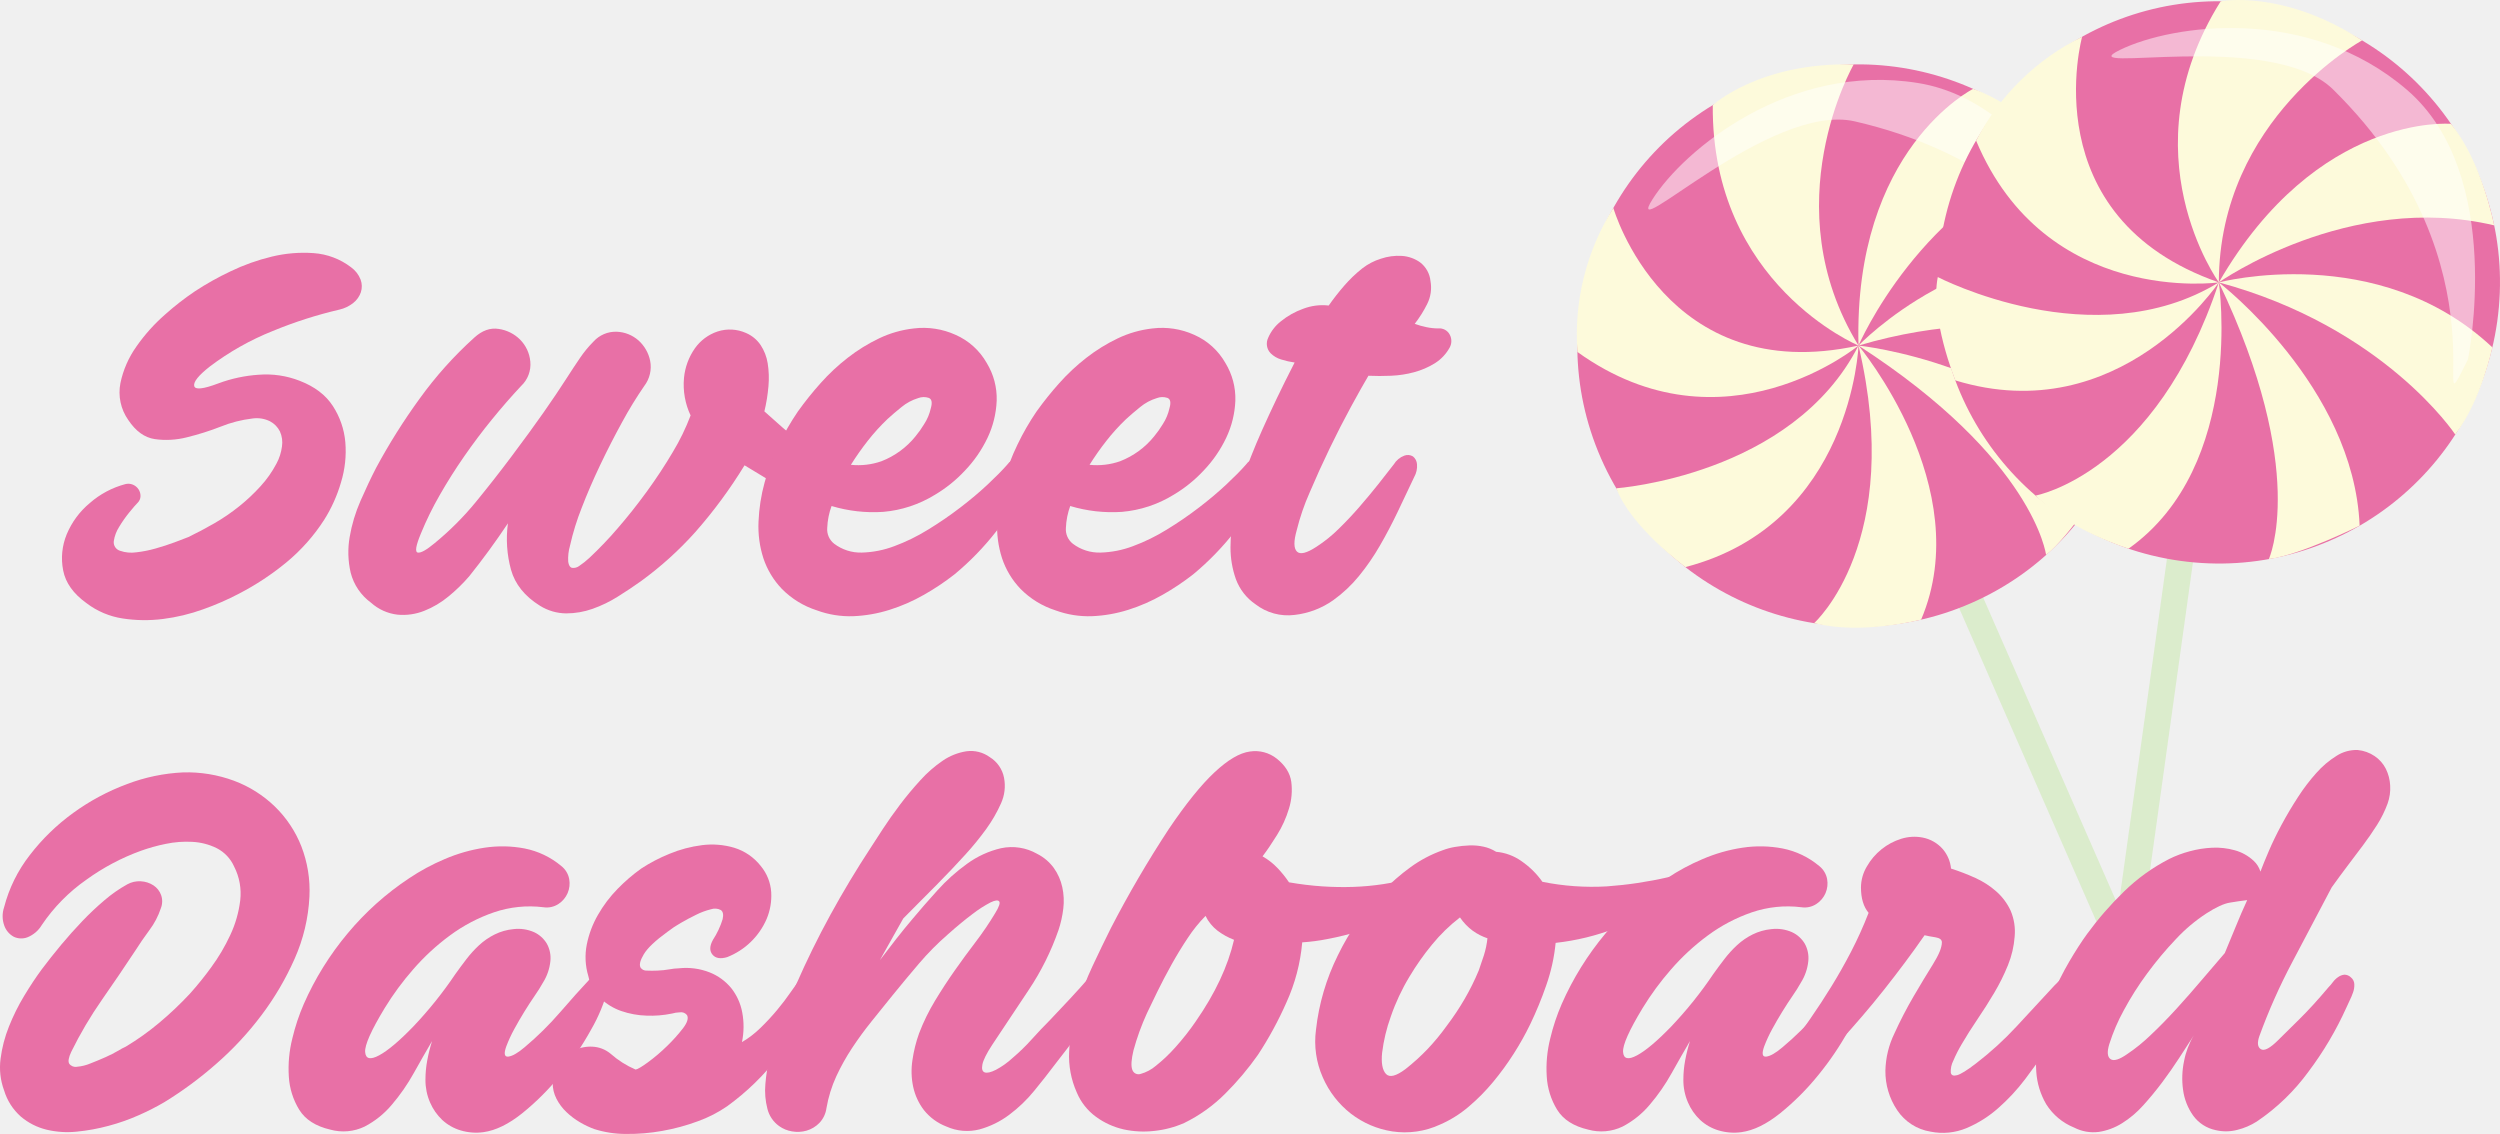
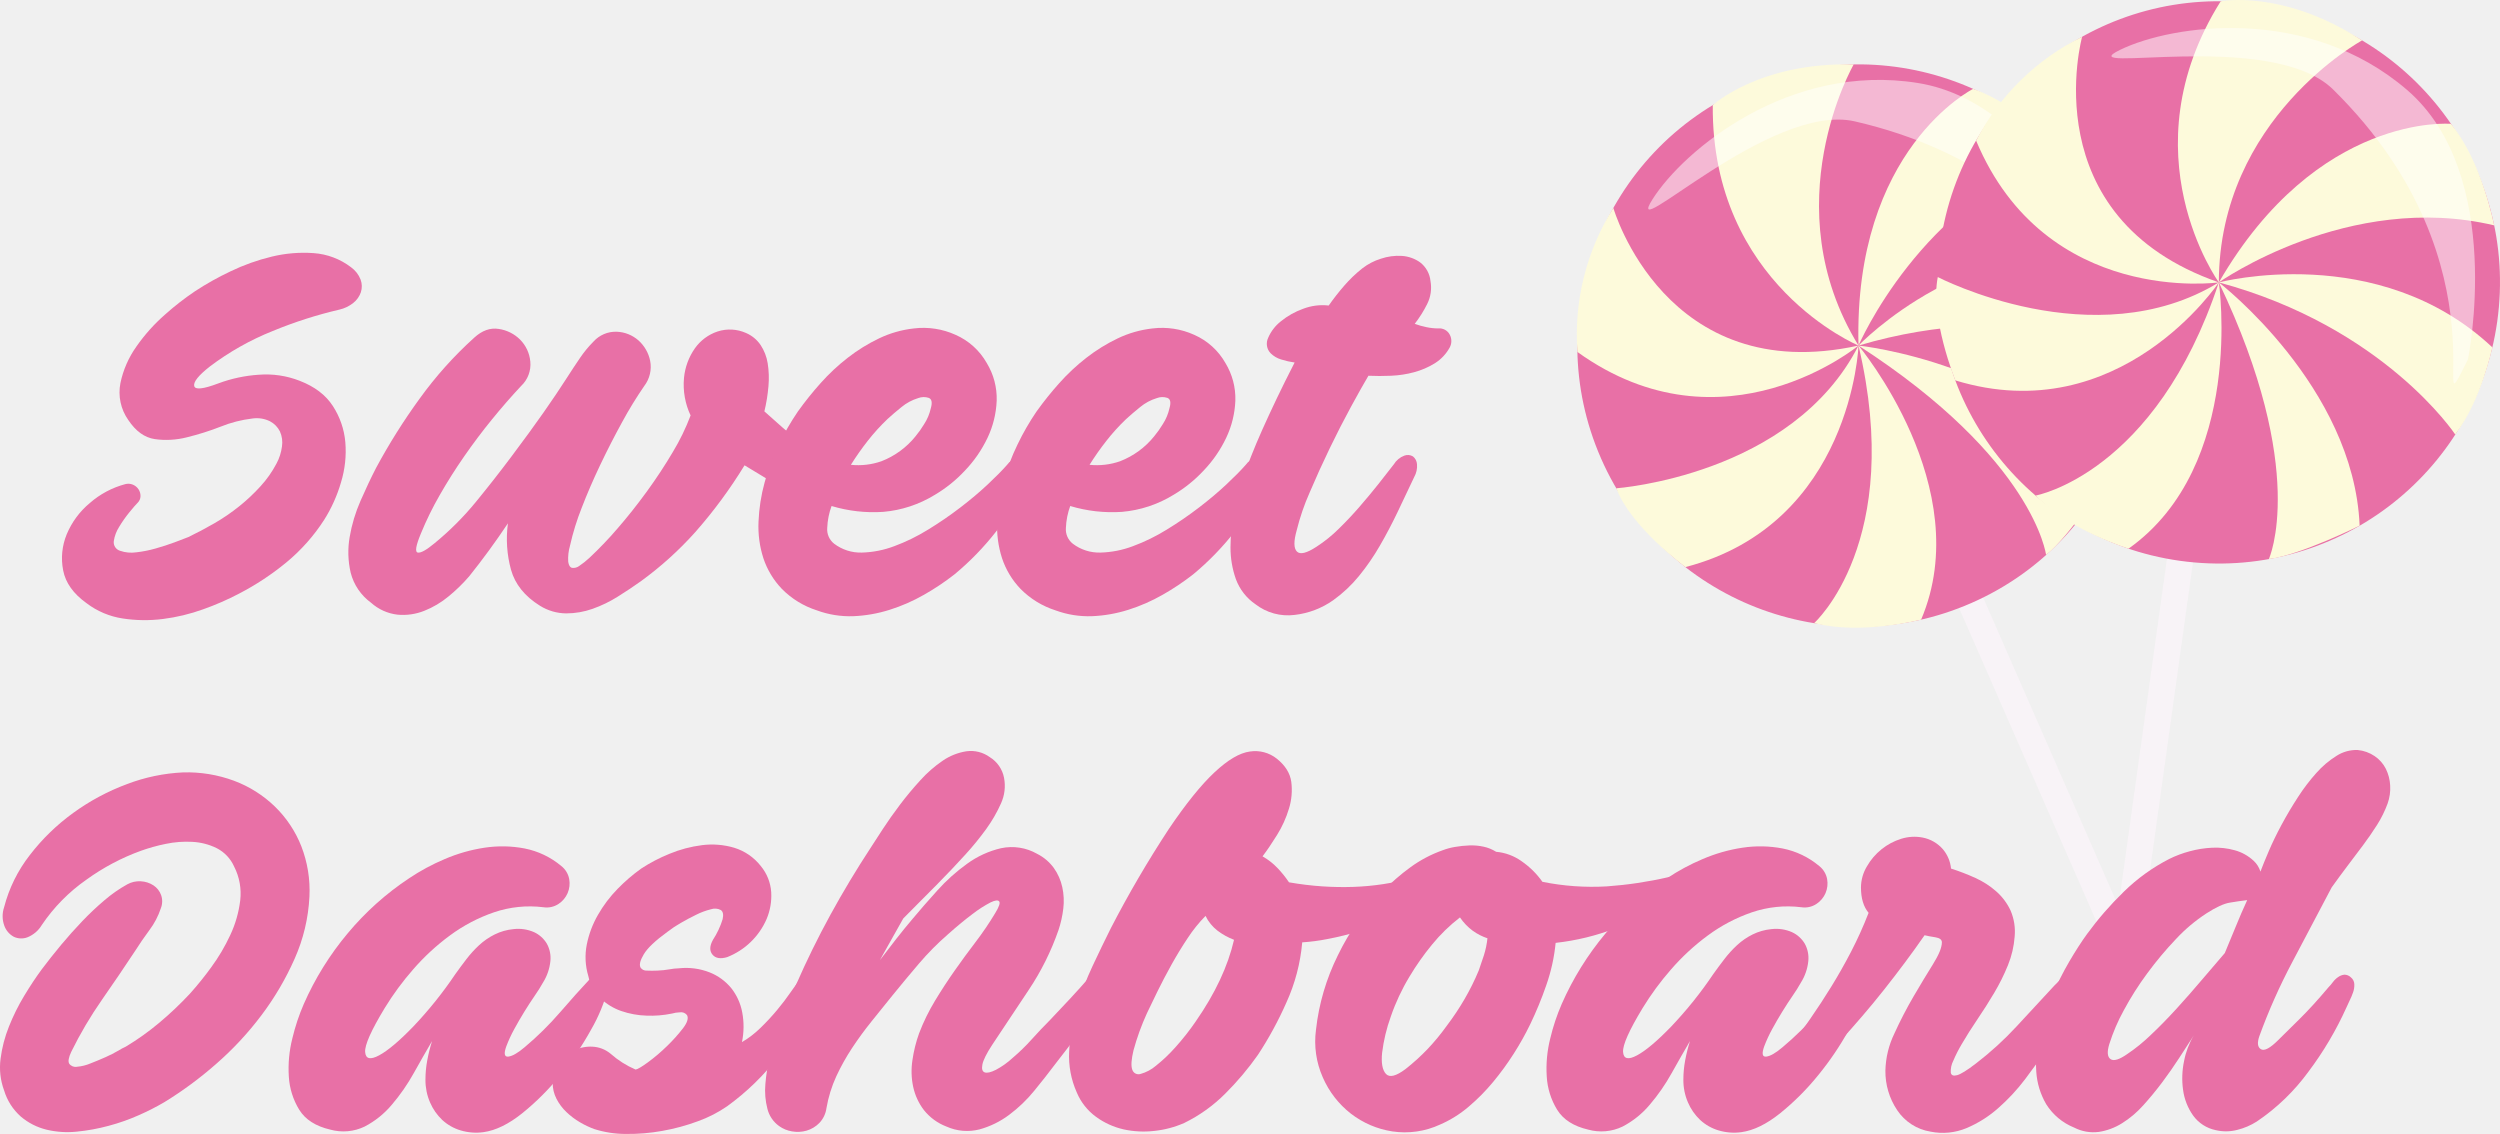
<svg xmlns="http://www.w3.org/2000/svg" viewBox="0 0 843.67 382.678">
  <g id="logo">
-     <rect x="670.731" y="123.02" width="8.859" height="206.335" transform="translate(-34.0205 289.9437) rotate(-23.6587)" fill="#dbeccc" />
+     <rect x="670.731" y="123.02" width="8.859" height="206.335" transform="translate(-34.0205 289.9437) rotate(-23.6587)" fill="#f8f3f7" />
    <path d="M714.09,78.566A94.867,94.867,0,1,1,589.138,29.71,94.865,94.865,0,0,1,714.09,78.566Z" fill="#e870a6" />
    <path d="M627.186,116.613s-49.713-20.681-49.178-81.131c0,0,15.782-14.552,47.559-13.74C625.566,21.742,598.176,69.341,627.186,116.613Z" fill="#fdfadb" />
    <path d="M665.869,29.997s-40.422,20.204-38.683,86.617c0,0,21.092-49.266,69.046-65.077C696.232,51.536,681.535,35.4,665.869,29.997Z" fill="#fdfadb" />
    <path d="M627.186,116.613s38.362-40.31,90.104-29.693c0,0,6.169,16.971,4.745,31.618C722.035,118.538,682.611,100.172,627.186,116.613Z" fill="#fdfadb" />
    <path d="M627.186,116.613s57.157,5.955,83.478,45.024c0,0-11.791,18.927-20.182,25.646C690.482,187.283,686.511,154.958,627.186,116.613Z" fill="#fdfadb" />
    <path d="M627.186,116.613s40.114,47.883,21.129,92.496c0,0-19.928,5.251-36.102,1.174C612.212,210.282,642.856,182.864,627.186,116.613Z" fill="#fdfadb" />
    <path d="M544.455,70.185s17.473,60.764,82.731,46.428c0,0-45.485,37.606-94.853,2.171A80.311,80.311,0,0,1,544.455,70.185Z" fill="#fdfadb" />
    <path d="M545.456,164.782s59.369-4.226,81.729-48.169c0,0-2.165,60.129-58.412,74.764C568.774,191.377,550.296,177.811,545.456,164.782Z" fill="#fdfadb" />
    <path d="M712.399,94.684s-21.762-59.687-65.133-66.67-78.987,22.511-89.59,39.226c-10.613,16.715,39.691-32.866,68.268-26.277C709.768,60.286,715.389,128.691,712.399,94.684Z" fill="#fff" opacity="0.5" />
-     <rect x="629.07" y="209.335" width="206.333" height="8.859" transform="translate(419.4238 909.4746) rotate(-82.0642)" fill="#dbeccc" />
+     <rect x="629.07" y="209.335" width="206.333" height="8.859" transform="translate(419.4238 909.4746) rotate(-82.0642)" fill="#f8f3f7" />
    <path d="M842.745,108.431A94.868,94.868,0,1,1,761.919,1.345,94.868,94.868,0,0,1,842.745,108.431Z" fill="#e870a6" />
    <path d="M748.789,95.3s-31.506-43.663.626-94.871c0,0,21.068-4.123,47.711,13.217C797.125,13.645,748.85,39.837,748.789,95.3Z" fill="#fdfadb" />
    <path d="M827.123,41.795S782.108,37.823,748.789,95.3c0,0,43.78-30.909,92.908-19.248C841.697,76.051,837.635,54.608,827.123,41.795Z" fill="#fdfadb" />
    <path d="M748.789,95.3s53.795-14.234,92.303,21.924c0,0-3.636,17.686-12.521,29.416C828.571,146.64,804.614,110.337,748.789,95.3Z" fill="#fdfadb" />
    <path d="M748.789,95.3s45.563,35.019,47.511,82.088c0,0-19.959,9.944-30.63,11.27C765.67,188.658,779.226,159.044,748.789,95.3Z" fill="#fdfadb" />
    <path d="M748.789,95.3s9.078,61.801-30.468,89.85c0,0-19.725-5.97-31.364-17.916C686.957,167.234,727.423,159.935,748.789,95.3Z" fill="#fdfadb" />
    <path d="M702.655,12.403S685.699,73.313,748.789,95.3c0,0-58.446,8.195-81.922-47.853A80.311,80.311,0,0,1,702.655,12.403Z" fill="#fdfadb" />
    <path d="M653.94,93.499s52.777,27.51,94.849,1.801c0,0-33.349,50.077-88.924,33.071C659.865,128.37,651.237,107.133,653.94,93.499Z" fill="#fdfadb" />
    <path d="M832.859,121.273S845.6,59.032,812.318,30.36,733.251,8.145,715.457,16.824C697.659,25.5,766.489,9.63,787.371,30.218,848.641,90.595,817.588,151.803,832.859,121.273Z" fill="#fff" opacity="0.5" />
    <path d="M46.387,169.736q-.862.861-2.747,3.177a41.519,41.519,0,0,0-3.435,4.895,12.193,12.193,0,0,0-1.803,4.809,2.994,2.994,0,0,0,2.147,3.263,11.512,11.512,0,0,0,5.409.515,39.558,39.558,0,0,0,6.525-1.288q3.349-.942,6.354-2.06,3.003-1.115,4.723-1.803,4.289-2.061,8.758-4.637a66.234,66.234,0,0,0,8.414-5.753,62.668,62.668,0,0,0,7.213-6.783,36.353,36.353,0,0,0,5.324-7.557,16.623,16.623,0,0,0,1.889-5.839,9.074,9.074,0,0,0-.688-5.066,7.745,7.745,0,0,0-3.348-3.434,10.092,10.092,0,0,0-5.926-.944,41.786,41.786,0,0,0-10.732,2.747,90.385,90.385,0,0,1-11.42,3.606,27.969,27.969,0,0,1-10.818.602q-5.153-.773-8.931-6.44a16.181,16.181,0,0,1-2.661-12.45,32.811,32.811,0,0,1,5.408-12.364A59.693,59.693,0,0,1,55.746,106.11a92.093,92.093,0,0,1,10.047-7.814,98.579,98.579,0,0,1,11.935-6.697,69.835,69.835,0,0,1,13.91-4.98,45.943,45.943,0,0,1,14.167-1.202,23.489,23.489,0,0,1,12.709,4.809,9.183,9.183,0,0,1,3.176,4.122,6.513,6.513,0,0,1,.086,4.293,7.84,7.84,0,0,1-2.575,3.606,11.674,11.674,0,0,1-4.637,2.232,145.57,145.57,0,0,0-22.497,7.212,91.685,91.685,0,0,0-21.294,12.021q-5.668,4.468-5.237,6.525.426,2.061,8.156-.858a47.895,47.895,0,0,1,13.652-2.919,31.185,31.185,0,0,1,13.824,2.06q7.556,2.922,11.163,8.5a26.609,26.609,0,0,1,4.207,12.193,35.979,35.979,0,0,1-1.46,13.566,49.603,49.603,0,0,1-5.666,12.622,62.29,62.29,0,0,1-12.709,14.339,90.754,90.754,0,0,1-15.971,10.562A92.529,92.529,0,0,1,68.54,205.627,63.27,63.27,0,0,1,54.974,208.89a48.972,48.972,0,0,1-13.567-.172,26.829,26.829,0,0,1-12.191-5.152q-6.697-4.805-7.9-11.076a21.146,21.146,0,0,1,1.202-12.192A27.499,27.499,0,0,1,30.33,169.736a29.863,29.863,0,0,1,11.936-6.354,3.954,3.954,0,0,1,2.576.172,4.215,4.215,0,0,1,1.889,1.546,4.1,4.1,0,0,1,.688,2.318A3.203,3.203,0,0,1,46.387,169.736Z" fill="#e870a6" />
    <path d="M271.523,149.987a7.196,7.196,0,0,1,3.435,5.409,10.877,10.877,0,0,1-1.031,6.097,8.711,8.711,0,0,1-3.949,4.035q-2.575,1.289-5.667-.601l-13.052-7.899a161.577,161.577,0,0,1-16.657,22.582,116.821,116.821,0,0,1-18.375,16.572q-3.606,2.575-7.728,5.151a43.047,43.047,0,0,1-8.501,4.122,26.654,26.654,0,0,1-8.93,1.545,16.979,16.979,0,0,1-8.845-2.575q-7.727-4.806-9.788-12.193a39.403,39.403,0,0,1-1.03-15.627q-3.091,4.636-6.354,9.102-3.264,4.468-6.697,8.758a55.729,55.729,0,0,1-6.955,6.783,30.34,30.34,0,0,1-8.244,4.894,19.47,19.47,0,0,1-9.016,1.288,16.14,16.14,0,0,1-8.93-4.036,18.024,18.024,0,0,1-6.869-10.132,30.32,30.32,0,0,1-.344-12.021,52.08,52.08,0,0,1,3.693-12.279q2.663-6.092,5.237-11.076A204.721,204.721,0,0,1,141.61,134.532a130.306,130.306,0,0,1,18.461-20.608q3.949-3.605,8.243-2.919a12.795,12.795,0,0,1,7.212,3.607,12.073,12.073,0,0,1,3.436,7.384,9.944,9.944,0,0,1-3.092,8.243q-4.984,5.325-9.874,11.334-4.894,6.013-9.359,12.451-4.468,6.439-8.243,13.051a107.964,107.964,0,0,0-6.354,12.966q-2.577,6.182-1.031,6.439t5.668-3.177a99.709,99.709,0,0,0,13.91-13.91q6.182-7.554,11.849-15.112,6.699-8.927,11.077-15.197,4.378-6.268,7.298-10.819,2.918-4.548,4.981-7.556a38.148,38.148,0,0,1,4.465-5.41,10.075,10.075,0,0,1,7.899-3.349,11.743,11.743,0,0,1,7.299,2.92,12.616,12.616,0,0,1,3.949,6.869,10.616,10.616,0,0,1-1.975,8.5,132.956,132.956,0,0,0-7.471,12.193q-3.864,7.043-7.384,14.425-3.523,7.386-6.269,14.511a85.122,85.122,0,0,0-3.949,12.794,15.849,15.849,0,0,0-.602,5.41q.258,1.802,1.288,2.061a3.262,3.262,0,0,0,2.49-.688,26.864,26.864,0,0,0,3.349-2.661,126.025,126.025,0,0,0,9.531-9.961q5.062-5.836,9.874-12.45,4.806-6.608,8.759-13.309a75.602,75.602,0,0,0,6.01-12.364,24.386,24.386,0,0,1-2.232-12.622,20.766,20.766,0,0,1,3.692-10.047,15.258,15.258,0,0,1,7.642-5.667,13.383,13.383,0,0,1,9.617.516,11.345,11.345,0,0,1,4.894,4.035,15.593,15.593,0,0,1,2.404,6.183,31.112,31.112,0,0,1,.258,7.728,56.042,56.042,0,0,1-1.375,8.501q3.092,2.748,6.183,5.495A72.236,72.236,0,0,0,271.523,149.987Z" fill="#e870a6" />
    <path d="M281.483,183.474a14.755,14.755,0,0,0,9.359,3.005,33.47,33.47,0,0,0,10.904-2.147,63.574,63.574,0,0,0,11.42-5.581,125.19,125.19,0,0,0,10.904-7.471q5.153-3.948,9.273-7.814,4.122-3.863,6.525-6.611a5.845,5.845,0,0,1,3.436-2.318,3.408,3.408,0,0,1,2.833.686,4.418,4.418,0,0,1,1.374,2.92,7.617,7.617,0,0,1-.773,4.207,93.649,93.649,0,0,1-24.557,31.427,84.204,84.204,0,0,1-10.39,6.955,59.222,59.222,0,0,1-11.591,5.066,46.927,46.927,0,0,1-12.193,2.147,32.222,32.222,0,0,1-12.365-1.975,28.921,28.921,0,0,1-11.763-7.213,27.531,27.531,0,0,1-6.269-10.389,35.004,35.004,0,0,1-1.631-12.365,58.851,58.851,0,0,1,2.061-13.223,73.334,73.334,0,0,1,4.809-12.794,85.183,85.183,0,0,1,6.439-11.162,113.789,113.789,0,0,1,7.643-9.531,68.402,68.402,0,0,1,9.188-8.586,57.764,57.764,0,0,1,10.56-6.526,36.539,36.539,0,0,1,11.764-3.349,26.332,26.332,0,0,1,13.996,2.147A22.465,22.465,0,0,1,333,122.51a23.048,23.048,0,0,1,3.35,12.708,32.069,32.069,0,0,1-3.092,12.536,42.103,42.103,0,0,1-7.642,11.076,45.644,45.644,0,0,1-10.132,8.157,39.687,39.687,0,0,1-17.431,5.753,49.247,49.247,0,0,1-17.431-1.975,24.36,24.36,0,0,0-1.459,7.384A6.153,6.153,0,0,0,281.483,183.474Zm15.971-27.82a27.561,27.561,0,0,0,11.506-8.415,33.678,33.678,0,0,0,2.919-4.121,16.075,16.075,0,0,0,2.232-5.323q.857-2.918-.686-3.52a5.247,5.247,0,0,0-3.607.086,16.16,16.16,0,0,0-5.581,3.005q-2.665,2.149-4.723,4.036a68.595,68.595,0,0,0-6.697,7.384,93.886,93.886,0,0,0-5.668,8.071A23.696,23.696,0,0,0,297.453,155.654Z" fill="#e870a6" />
    <path d="M362.022,183.474a14.757,14.757,0,0,0,9.359,3.005,33.465,33.465,0,0,0,10.904-2.147,63.508,63.508,0,0,0,11.42-5.581,125.192,125.192,0,0,0,10.905-7.471q5.152-3.948,9.273-7.814,4.121-3.863,6.525-6.611a5.846,5.846,0,0,1,3.435-2.318,3.411,3.411,0,0,1,2.834.686,4.421,4.421,0,0,1,1.373,2.92,7.631,7.631,0,0,1-.771,4.207,93.664,93.664,0,0,1-24.559,31.427,84.198,84.198,0,0,1-10.389,6.955,59.261,59.261,0,0,1-11.592,5.066,46.92,46.92,0,0,1-12.193,2.147,32.216,32.216,0,0,1-12.364-1.975,28.92,28.92,0,0,1-11.763-7.213,27.506,27.506,0,0,1-6.269-10.389,34.981,34.981,0,0,1-1.632-12.365A58.902,58.902,0,0,1,338.58,162.781a73.423,73.423,0,0,1,4.809-12.794,85.194,85.194,0,0,1,6.44-11.162,113.787,113.787,0,0,1,7.643-9.531,68.468,68.468,0,0,1,9.188-8.586,57.776,57.776,0,0,1,10.562-6.526,36.533,36.533,0,0,1,11.763-3.349,26.332,26.332,0,0,1,13.996,2.147,22.468,22.468,0,0,1,10.562,9.531,23.046,23.046,0,0,1,3.349,12.708,32.068,32.068,0,0,1-3.091,12.536,42.151,42.151,0,0,1-7.642,11.076,45.648,45.648,0,0,1-10.133,8.157,39.684,39.684,0,0,1-17.43,5.753,49.244,49.244,0,0,1-17.431-1.975,24.366,24.366,0,0,0-1.46,7.384A6.159,6.159,0,0,0,362.022,183.474Zm15.971-27.82a27.561,27.561,0,0,0,11.506-8.415,33.677,33.677,0,0,0,2.92-4.121,16.113,16.113,0,0,0,2.232-5.323q.857-2.918-.688-3.52a5.244,5.244,0,0,0-3.605.086,16.156,16.156,0,0,0-5.582,3.005q-2.663,2.149-4.723,4.036a68.595,68.595,0,0,0-6.697,7.384,93.874,93.874,0,0,0-5.667,8.071A23.692,23.692,0,0,0,377.992,155.654Z" fill="#e870a6" />
    <path d="M489.272,117.187a14.411,14.411,0,0,1-5.066,5.409,26.09,26.09,0,0,1-6.955,3.005,35.168,35.168,0,0,1-7.813,1.202q-4.037.173-7.642,0-2.234,3.779-5.839,10.39-3.606,6.614-7.213,14.082-3.607,7.471-6.783,14.94a77.013,77.013,0,0,0-4.379,12.794q-1.546,5.497.086,7.126,1.63,1.635,6.611-1.631a46.602,46.602,0,0,0,7.471-6.011q3.69-3.606,7.04-7.47,3.349-3.864,6.354-7.643,3.003-3.775,5.237-6.697a7.014,7.014,0,0,1,3.52-2.919,3.337,3.337,0,0,1,2.92.258,3.65,3.65,0,0,1,1.374,2.661,7.466,7.466,0,0,1-.945,4.293q-2.748,5.84-5.581,11.764-2.833,5.925-6.011,11.42a76.737,76.737,0,0,1-7.04,10.218,44.875,44.875,0,0,1-8.673,8.157,28.007,28.007,0,0,1-13.051,4.98,17.904,17.904,0,0,1-13.224-3.606,17.598,17.598,0,0,1-6.611-8.501,31.758,31.758,0,0,1-1.804-10.732,54.519,54.519,0,0,1,1.203-11.334,106.71,106.71,0,0,1,2.747-10.476q1.203-4.29,2.919-8.673,1.715-4.378,3.864-9.188,2.146-4.805,4.809-10.39,2.66-5.578,6.097-12.278a27.501,27.501,0,0,1-4.552-1.03,8.509,8.509,0,0,1-3.519-2.061,4.627,4.627,0,0,1-.859-5.238,14.268,14.268,0,0,1,4.294-5.581,25.445,25.445,0,0,1,7.47-4.207,18.31,18.31,0,0,1,8.672-1.116,81.693,81.693,0,0,1,5.238-6.697,44.977,44.977,0,0,1,6.097-5.839,19.656,19.656,0,0,1,6.268-3.263,18.468,18.468,0,0,1,7.127-.944,11.927,11.927,0,0,1,6.183,2.232,9.084,9.084,0,0,1,3.434,6.268A12.344,12.344,0,0,1,481.63,102.59a40.092,40.092,0,0,1-4.208,6.698,28.442,28.442,0,0,0,3.95,1.116,19.291,19.291,0,0,0,3.949.429,3.962,3.962,0,0,1,3.95,2.147A4.555,4.555,0,0,1,489.272,117.187Z" fill="#e870a6" />
    <path d="M1.386,306.167a48.17,48.17,0,0,1,8.673-17.602,70.827,70.827,0,0,1,14.682-14.254,75.712,75.712,0,0,1,18.118-9.703,60.856,60.856,0,0,1,18.976-3.949,45.578,45.578,0,0,1,17.174,2.833,39.862,39.862,0,0,1,13.738,8.673,38.24,38.24,0,0,1,8.93,13.395,41.223,41.223,0,0,1,2.747,17.001,58.468,58.468,0,0,1-4.98,20.951,96.561,96.561,0,0,1-11.248,19.147,107.498,107.498,0,0,1-15.371,16.486,127.1,127.1,0,0,1-17.344,12.794,85.057,85.057,0,0,1-8.586,4.379,69.048,69.048,0,0,1-10.219,3.606,65.167,65.167,0,0,1-10.818,1.975,30.092,30.092,0,0,1-10.219-.687,21.087,21.087,0,0,1-8.586-4.379,19.107,19.107,0,0,1-5.667-8.845A22.383,22.383,0,0,1,.184,357.342a44.241,44.241,0,0,1,2.834-10.905,69.995,69.995,0,0,1,5.151-10.39q3.003-4.979,5.925-8.93,3.091-4.122,6.525-8.243t7.127-7.985a97.362,97.362,0,0,1,7.557-7.127,46.359,46.359,0,0,1,7.642-5.323,8.37,8.37,0,0,1,4.636-1.03,8.567,8.567,0,0,1,4.208,1.374,6.61,6.61,0,0,1,2.576,3.263,6.34,6.34,0,0,1-.086,4.465,25.458,25.458,0,0,1-3.864,7.384q-2.663,3.607-4.723,6.869-5.325,8.074-11.248,16.572a133.835,133.835,0,0,0-10.39,17.602q-1.375,2.921-.687,4.035a2.616,2.616,0,0,0,2.576,1.03,14.867,14.867,0,0,0,4.551-1.116q2.66-1.03,5.151-2.147a43.991,43.991,0,0,0,4.38-2.232A18.609,18.609,0,0,1,42.429,353.22,88.216,88.216,0,0,0,53.85,345.063a116.86,116.86,0,0,0,10.217-9.702,110.386,110.386,0,0,0,7.213-8.93,63.53,63.53,0,0,0,6.439-10.905,38.209,38.209,0,0,0,3.35-11.678,19.96,19.96,0,0,0-2.061-11.42,12.845,12.845,0,0,0-5.84-6.182,20.944,20.944,0,0,0-8.242-2.147,34.533,34.533,0,0,0-9.016.688,60.416,60.416,0,0,0-8.33,2.318,74.982,74.982,0,0,0-18.46,9.788A58.567,58.567,0,0,0,14.094,312.178a9.942,9.942,0,0,1-4.809,4.121,5.866,5.866,0,0,1-4.637-.171,6.856,6.856,0,0,1-3.177-3.692A9.315,9.315,0,0,1,1.386,306.167Z" fill="#e870a6" />
    <path d="M183.416,306.167a37.422,37.422,0,0,0-16.744,1.718,55.114,55.114,0,0,0-14.854,7.814,76.473,76.473,0,0,0-12.45,11.506,94.87,94.87,0,0,0-9.531,12.966q-6.87,11.333-6.611,14.854t4.723,1.116q4.463-2.404,11.592-9.789a135.872,135.872,0,0,0,14.168-17.688q1.714-2.404,3.691-4.981a37.538,37.538,0,0,1,4.293-4.723,22.471,22.471,0,0,1,5.238-3.607,18.175,18.175,0,0,1,6.354-1.803,13.276,13.276,0,0,1,6.955,1.03,9.777,9.777,0,0,1,4.293,3.863,9.994,9.994,0,0,1,1.203,5.925,16.756,16.756,0,0,1-2.49,7.213,50.821,50.821,0,0,1-2.748,4.379q-1.718,2.492-3.52,5.409-1.803,2.922-3.434,5.925a45.892,45.892,0,0,0-2.662,5.753q-1.375,3.779.688,3.52,2.06-.258,5.495-3.177a105.212,105.212,0,0,0,11.934-11.764q5.411-6.267,10.391-11.592a3.912,3.912,0,0,1,2.146-1.202,3.194,3.194,0,0,1,2.061.344,3.422,3.422,0,0,1,1.459,1.632,4.114,4.114,0,0,1,.172,2.661,56.17,56.17,0,0,1-5.752,13.996,102.066,102.066,0,0,1-10.391,15.37,85.618,85.618,0,0,1-12.879,12.88q-6.87,5.498-13.052,6.354a18.233,18.233,0,0,1-7.728-.601,15.705,15.705,0,0,1-6.182-3.52,17.718,17.718,0,0,1-4.122-5.925,18.797,18.797,0,0,1-1.546-7.643,35.829,35.829,0,0,1,.602-6.525,54.327,54.327,0,0,1,1.631-6.525q-2.921,4.982-6.182,10.818a64.986,64.986,0,0,1-7.385,10.648,30.07,30.07,0,0,1-9.188,7.385,16.492,16.492,0,0,1-11.592,1.03q-7.381-1.715-10.475-6.697a24.099,24.099,0,0,1-3.522-11.249,41.74,41.74,0,0,1,1.203-12.879,69.038,69.038,0,0,1,3.863-11.592A99.474,99.474,0,0,1,117.3,315.01a95.836,95.836,0,0,1,20.779-18.632,71.271,71.271,0,0,1,11.935-6.44,54.684,54.684,0,0,1,13.482-3.863,39.941,39.941,0,0,1,13.566.257,27.555,27.555,0,0,1,12.364,5.925,7.331,7.331,0,0,1,2.662,4.38,8.25,8.25,0,0,1-3.606,8.414A7.201,7.201,0,0,1,183.416,306.167Z" fill="#e870a6" />
    <path d="M240.601,317.158a27.58,27.58,0,0,0,3.263-6.955q.516-2.319-.602-3.092a4.203,4.203,0,0,0-3.348-.257,23.475,23.475,0,0,0-4.894,1.803q-2.665,1.288-5.324,2.834a36.069,36.069,0,0,0-4.379,2.919q-6.181,4.468-8.07,7.642-1.893,3.18-1.031,4.551a2.371,2.371,0,0,0,2.06.945q1.547.088,3.607,0a30.762,30.762,0,0,0,4.035-.43,19.506,19.506,0,0,1,3.177-.344,21.812,21.812,0,0,1,10.39,1.374,17.974,17.974,0,0,1,7.299,5.323,18.751,18.751,0,0,1,3.692,8.157,25.852,25.852,0,0,1-.086,10.047,32.114,32.114,0,0,0,6.269-4.809,78.298,78.298,0,0,0,5.581-6.011q2.575-3.091,4.637-6.097,2.061-3.002,3.607-4.894a7.803,7.803,0,0,1,3.692-2.92,2.953,2.953,0,0,1,2.833.344,3.874,3.874,0,0,1,1.202,2.747,7.658,7.658,0,0,1-1.373,4.465,160.502,160.502,0,0,1-13.91,21.725,84.058,84.058,0,0,1-17.517,17.087,43.002,43.002,0,0,1-9.874,5.065,68.683,68.683,0,0,1-12.021,3.263,64.81,64.81,0,0,1-12.279,1.03,35.287,35.287,0,0,1-10.646-1.631,28.848,28.848,0,0,1-4.894-2.318,24.317,24.317,0,0,1-4.551-3.435,16.87,16.87,0,0,1-3.349-4.465,11.594,11.594,0,0,1-1.288-5.409,11.064,11.064,0,0,1,2.06-6.526,13.258,13.258,0,0,1,5.066-4.379,12.853,12.853,0,0,1,6.354-1.288,10.333,10.333,0,0,1,6.097,2.404,31.385,31.385,0,0,0,8.415,5.323q1.03-.169,4.207-2.489a59.335,59.335,0,0,0,6.354-5.41,55.716,55.716,0,0,0,5.41-6.01q2.229-2.92,1.373-4.466a2.517,2.517,0,0,0-2.404-.944,10.745,10.745,0,0,0-2.747.43,35.181,35.181,0,0,1-8.587.687A28.72,28.72,0,0,1,209.69,341.2a19.181,19.181,0,0,1-6.955-4.208,15.281,15.281,0,0,1-4.207-7.642,22.062,22.062,0,0,1-.516-10.562,32.965,32.965,0,0,1,3.778-10.046,42.943,42.943,0,0,1,6.611-8.758,58.628,58.628,0,0,1,7.985-6.869,55.137,55.137,0,0,1,9.531-4.98,42.332,42.332,0,0,1,10.99-2.92,26.46,26.46,0,0,1,10.818.859,18.121,18.121,0,0,1,9.017,6.182,15.416,15.416,0,0,1,3.52,8.845,20.139,20.139,0,0,1-1.546,9.016,24.089,24.089,0,0,1-13.309,12.88q-3.438,1.03-4.98-.859Q238.884,320.251,240.601,317.158Z" fill="#e870a6" />
    <path d="M301.735,315.44l-4.809,8.587q2.745-3.607,5.494-7.127,2.745-3.519,5.668-6.955,3.434-4.122,8.156-9.359a62.838,62.838,0,0,1,10.133-9.102,31.69,31.69,0,0,1,11.42-5.237,17.272,17.272,0,0,1,12.193,1.889,15.693,15.693,0,0,1,5.666,4.809,17.629,17.629,0,0,1,2.834,6.439,21.761,21.761,0,0,1,.344,7.213,36.409,36.409,0,0,1-1.632,7.298,88.627,88.627,0,0,1-10.046,20.179q-6.271,9.362-12.279,18.461-2.921,4.468-3.348,6.697-.431,2.234.771,2.662,1.201.431,3.779-.859a27.018,27.018,0,0,0,5.666-4.035,66.74,66.74,0,0,0,6.44-6.269q3.001-3.349,6.097-6.439,3.434-3.606,6.869-7.299,3.433-3.69,6.869-7.642a6.133,6.133,0,0,1,3.091-2.06,3.228,3.228,0,0,1,2.575.343,3.396,3.396,0,0,1,1.375,2.147,4.657,4.657,0,0,1-.516,3.177q-1.377,2.575-3.778,6.182-2.407,3.607-5.065,7.299-2.666,3.694-5.324,7.127-2.663,3.437-4.379,5.667-3.091,4.122-6.955,8.844a47.491,47.491,0,0,1-8.5,8.157,29.887,29.887,0,0,1-9.961,4.894,16.94,16.94,0,0,1-11.162-.944,17.84,17.84,0,0,1-7.643-5.581,19.835,19.835,0,0,1-3.605-7.814,24.896,24.896,0,0,1-.258-9.016,46.064,46.064,0,0,1,2.232-9.016,68.143,68.143,0,0,1,5.41-11.076q3.174-5.237,6.611-10.132,3.433-4.896,7.041-9.617a106.56,106.56,0,0,0,6.697-9.874q1.887-3.092,1.287-3.864-.604-.773-2.919.344a39.969,39.969,0,0,0-6.011,3.863q-3.694,2.749-8.328,6.869a93.579,93.579,0,0,0-9.789,9.875q-4.468,5.24-8.93,10.732-3.606,4.468-7.127,8.845-3.521,4.378-6.525,8.93a73.77,73.77,0,0,0-5.324,9.53A43.401,43.401,0,0,0,278.895,374a8.905,8.905,0,0,1-2.404,4.981,9.816,9.816,0,0,1-4.294,2.575,10.882,10.882,0,0,1-4.894.258,10.288,10.288,0,0,1-4.38-1.803,10.149,10.149,0,0,1-3.95-5.839,24.555,24.555,0,0,1-.686-8.329,58.384,58.384,0,0,1,1.546-9.445,95.691,95.691,0,0,1,2.834-9.444q1.633-4.548,3.262-8.415,1.635-3.864,2.662-6.097,5.32-12.19,11.678-23.784,6.352-11.591,13.566-22.582,1.547-2.404,4.121-6.354,2.577-3.948,5.754-8.157,3.176-4.205,6.869-8.242a41.716,41.716,0,0,1,7.556-6.612,19.386,19.386,0,0,1,7.985-3.177,10.87,10.87,0,0,1,7.899,1.975,10.475,10.475,0,0,1,4.809,6.955,14.284,14.284,0,0,1-1.03,8.673,47.911,47.911,0,0,1-4.894,8.5,97.644,97.644,0,0,1-7.127,8.759q-4.12,4.551-9.359,9.874-5.24,5.325-11.592,11.678Z" fill="#e870a6" />
    <path d="M430.871,256.022q4.291,3.437,4.895,7.814a21.321,21.321,0,0,1-.772,9.016,36.752,36.752,0,0,1-4.036,8.93q-2.665,4.295-4.895,7.213a21.606,21.606,0,0,1,4.981,3.864,35.425,35.425,0,0,1,3.95,4.895,108.354,108.354,0,0,0,11.334,1.373q5.32.347,10.39.172a86.106,86.106,0,0,0,10.132-.944q5.062-.774,10.562-1.975a6.621,6.621,0,0,1,3.863.086,3.516,3.516,0,0,1,1.975,1.717,3.334,3.334,0,0,1,0,2.576,5.292,5.292,0,0,1-1.889,2.49,56.523,56.523,0,0,1-10.99,6.611,89.584,89.584,0,0,1-11.592,4.379A105.358,105.358,0,0,1,447.958,316.9a65.373,65.373,0,0,1-8.5,1.116A61.888,61.888,0,0,1,434.134,338.28a121.519,121.519,0,0,1-9.616,17.689,97.713,97.713,0,0,1-10.99,13.051,51.609,51.609,0,0,1-13.91,9.961,33.747,33.747,0,0,1-10.047,2.661,31.244,31.244,0,0,1-10.39-.515,25.1,25.1,0,0,1-9.273-4.208,19.445,19.445,0,0,1-6.526-8.242,29.964,29.964,0,0,1-2.576-13.824,62.082,62.082,0,0,1,2.49-14.598,100.284,100.284,0,0,1,5.409-14.253q3.261-6.955,6.183-12.794A372.176,372.176,0,0,1,394.465,279.72q8.584-12.706,15.369-19.061,6.782-6.352,11.936-7.041A11.694,11.694,0,0,1,430.871,256.022Zm-27.305,88.612q9.788-14.08,12.879-27.477a22.749,22.749,0,0,1-5.58-3.092,13.933,13.933,0,0,1-4.036-4.979,48.808,48.808,0,0,0-6.011,7.47q-2.921,4.38-5.495,9.016-2.577,4.638-4.722,9.016-2.15,4.38-3.522,7.299a81.754,81.754,0,0,0-4.551,12.536q-1.119,4.636-.43,6.525a2.198,2.198,0,0,0,2.834,1.46,13.392,13.392,0,0,0,5.152-2.747,52.572,52.572,0,0,0,6.525-6.183A83.769,83.769,0,0,0,403.567,344.635Z" fill="#e870a6" />
    <path d="M562.931,296.035a5.074,5.074,0,0,1,3.521.172,3.099,3.099,0,0,1,1.631,1.889,3.759,3.759,0,0,1-.343,2.662,5.895,5.895,0,0,1-2.404,2.49,114.217,114.217,0,0,1-20.007,9.96,80.552,80.552,0,0,1-20.35,4.981,60.956,60.956,0,0,1-3.177,14.339,123.124,123.124,0,0,1-5.409,13.138,97.172,97.172,0,0,1-5.582,9.96,94.256,94.256,0,0,1-6.955,9.531,66.619,66.619,0,0,1-8.242,8.328,38.532,38.532,0,0,1-9.617,6.011,28.304,28.304,0,0,1-16.142,2.318,30.44,30.44,0,0,1-13.996-6.011,31.314,31.314,0,0,1-9.444-12.192,29.833,29.833,0,0,1-2.318-16.057,75.051,75.051,0,0,1,7.384-25.158,81.87,81.87,0,0,1,15.112-21.552,70.848,70.848,0,0,1,9.359-8.157,42.333,42.333,0,0,1,10.904-5.753,21.391,21.391,0,0,1,4.122-1.116,35.21,35.21,0,0,1,4.894-.516,19.116,19.116,0,0,1,4.809.43,13.098,13.098,0,0,1,4.208,1.718,17.378,17.378,0,0,1,8.586,3.177,28.043,28.043,0,0,1,7.041,6.955,84.915,84.915,0,0,0,21.724,1.545A135.703,135.703,0,0,0,562.931,296.035Zm-87.238,33.487a69.453,69.453,0,0,0-6.354,13.566,55.841,55.841,0,0,0-2.92,12.192q-.516,5.152,1.288,7.127t6.611-1.631a71.372,71.372,0,0,0,7.471-6.784,73.955,73.955,0,0,0,6.439-7.814,88.132,88.132,0,0,0,6.011-9.016,80.545,80.545,0,0,0,4.809-9.702q.857-2.404,1.717-5.066a29.391,29.391,0,0,0,1.202-5.753,18.727,18.727,0,0,1-4.894-2.49,18.527,18.527,0,0,1-4.379-4.551,57.241,57.241,0,0,0-9.445,9.188A87.097,87.097,0,0,0,475.693,329.522Z" fill="#e870a6" />
    <path d="M607.924,306.167a37.417,37.417,0,0,0-16.743,1.718,55.099,55.099,0,0,0-14.854,7.814,76.484,76.484,0,0,0-12.451,11.506,94.777,94.777,0,0,0-9.53,12.966q-6.87,11.333-6.611,14.854.256,3.521,4.722,1.116t11.592-9.789a135.705,135.705,0,0,0,14.168-17.688q1.714-2.404,3.692-4.981a37.462,37.462,0,0,1,4.293-4.723,22.485,22.485,0,0,1,5.237-3.607,18.175,18.175,0,0,1,6.354-1.803,13.279,13.279,0,0,1,6.955,1.03,9.777,9.777,0,0,1,4.293,3.863,9.994,9.994,0,0,1,1.202,5.925,16.755,16.755,0,0,1-2.49,7.213,50.537,50.537,0,0,1-2.747,4.379q-1.72,2.492-3.52,5.409-1.803,2.922-3.435,5.925a45.777,45.777,0,0,0-2.662,5.753q-1.377,3.779.687,3.52,2.061-.258,5.496-3.177a105.295,105.295,0,0,0,11.934-11.764q5.41-6.267,10.39-11.592a3.915,3.915,0,0,1,2.147-1.202,3.193,3.193,0,0,1,2.061.344,3.429,3.429,0,0,1,1.46,1.632,4.114,4.114,0,0,1,.172,2.661,56.173,56.173,0,0,1-5.753,13.996,102.059,102.059,0,0,1-10.39,15.37,85.67,85.67,0,0,1-12.88,12.88q-6.87,5.498-13.051,6.354a18.236,18.236,0,0,1-7.729-.601,15.712,15.712,0,0,1-6.182-3.52,17.732,17.732,0,0,1-4.122-5.925,18.797,18.797,0,0,1-1.545-7.643,35.828,35.828,0,0,1,.601-6.525,54.333,54.333,0,0,1,1.632-6.525q-2.922,4.982-6.183,10.818a65.049,65.049,0,0,1-7.384,10.648,30.082,30.082,0,0,1-9.188,7.385,16.492,16.492,0,0,1-11.592,1.03q-7.381-1.715-10.476-6.697a24.11,24.11,0,0,1-3.521-11.249,41.738,41.738,0,0,1,1.202-12.879,69.034,69.034,0,0,1,3.864-11.592,99.442,99.442,0,0,1,14.768-23.785,95.79,95.79,0,0,1,20.779-18.632,71.231,71.231,0,0,1,11.935-6.44,54.689,54.689,0,0,1,13.48-3.863,39.947,39.947,0,0,1,13.567.257,27.56,27.56,0,0,1,12.364,5.925,7.33,7.33,0,0,1,2.661,4.38,8.247,8.247,0,0,1-3.605,8.414A7.204,7.204,0,0,1,607.924,306.167Z" fill="#e870a6" />
    <path d="M603.286,354.594q3.954-5.495,7.643-10.819,3.694-5.32,7.126-10.904,3.438-5.578,6.612-11.678a133.343,133.343,0,0,0,5.925-13.137q-2.577-3.092-2.576-8.587a13.96,13.96,0,0,1,1.975-7.041,20.431,20.431,0,0,1,4.98-5.839,19.974,19.974,0,0,1,6.611-3.521,14.76,14.76,0,0,1,7.213-.429,12.093,12.093,0,0,1,6.869,3.949,11.87,11.87,0,0,1,2.747,6.526,74.992,74.992,0,0,1,8.243,3.177,28.111,28.111,0,0,1,7.041,4.551,19.624,19.624,0,0,1,4.809,6.439,17.984,17.984,0,0,1,1.374,8.845,31.722,31.722,0,0,1-2.232,9.53,68.087,68.087,0,0,1-4.637,9.359q-2.749,4.636-5.667,8.93-2.922,4.295-5.324,8.415a46.685,46.685,0,0,0-2.833,5.581,7.776,7.776,0,0,0-.859,4.036q.258,1.375,2.147.858,1.887-.516,6.354-3.95a109.61,109.61,0,0,0,13.738-12.536q6.352-6.866,12.708-13.738l2.404-2.404a5.548,5.548,0,0,1,2.747-1.545,2.919,2.919,0,0,1,2.662.515,3.512,3.512,0,0,1,1.116,2.232q.17,1.377-1.288,4.637-1.46,3.264-3.435,6.869-1.976,3.607-4.035,6.783-2.061,3.18-2.92,4.551-3.091,4.638-7.126,9.961a65.912,65.912,0,0,1-9.017,9.702A38.956,38.956,0,0,1,663.65,380.697a20.762,20.762,0,0,1-12.107,1.202,16.684,16.684,0,0,1-11.334-7.298,23.445,23.445,0,0,1-3.949-13.31,30.168,30.168,0,0,1,3.005-12.45,137.536,137.536,0,0,1,6.525-12.622q3.518-6.009,6.526-10.819,3.001-4.805,3.005-7.384,0-1.373-2.232-1.718-2.234-.341-3.606-.687Q646.391,320.08,642.87,324.8q-3.522,4.726-7.127,9.274-3.606,4.551-7.299,8.844-3.694,4.295-6.955,7.899a75.207,75.207,0,0,1-11.162,10.218q-5.152,3.696-8.071,4.208-2.918.514-3.005-2.062Q599.166,360.605,603.286,354.594Z" fill="#e870a6" />
    <path d="M785.833,333.129a16.145,16.145,0,0,0,1.46-1.718,7.344,7.344,0,0,1,1.803-1.717,4.411,4.411,0,0,1,2.061-.773,3.14,3.14,0,0,1,2.232.945,3.039,3.039,0,0,1,1.116,2.232,7.141,7.141,0,0,1-.429,2.833,24.971,24.971,0,0,1-1.202,2.834q-.689,1.375-1.03,2.232a113.687,113.687,0,0,1-12.794,21.638,70.06,70.06,0,0,1-17.431,16.829,22.134,22.134,0,0,1-6.611,2.834,14.986,14.986,0,0,1-7.299.086,12.551,12.551,0,0,1-7.642-4.981,19.395,19.395,0,0,1-3.349-8.587,28.24,28.24,0,0,1,.343-9.788,26.325,26.325,0,0,1,3.264-8.587q-2.234,3.438-4.894,7.557-2.665,4.12-5.753,8.243-3.091,4.121-6.439,7.814a32.928,32.928,0,0,1-7.127,6.011,20.684,20.684,0,0,1-7.814,2.919,14.175,14.175,0,0,1-8.329-1.46,19.871,19.871,0,0,1-9.445-7.899,24.953,24.953,0,0,1-3.349-10.99,42.215,42.215,0,0,1,1.116-12.622,78.958,78.958,0,0,1,4.207-12.88,101.148,101.148,0,0,1,5.839-11.678q3.176-5.41,5.925-9.188a112.386,112.386,0,0,1,12.45-14.339,62.831,62.831,0,0,1,15.37-11.077,37.19,37.19,0,0,1,6.869-2.575,34.827,34.827,0,0,1,7.642-1.202,24.035,24.035,0,0,1,7.557.858,15.281,15.281,0,0,1,6.439,3.607,8.228,8.228,0,0,1,2.232,3.606q1.03-2.745,2.834-6.955,1.802-4.207,4.293-8.845,2.487-4.636,5.495-9.272a64.416,64.416,0,0,1,6.269-8.243,30.954,30.954,0,0,1,6.783-5.753,12.395,12.395,0,0,1,7.126-1.976,12.251,12.251,0,0,1,5.753,2.062,11.323,11.323,0,0,1,3.778,4.293,14.318,14.318,0,0,1,1.46,5.667,15.374,15.374,0,0,1-.858,6.011,37.738,37.738,0,0,1-3.606,7.298q-2.234,3.523-4.809,6.955-2.577,3.438-5.238,6.955-2.663,3.522-5.237,7.127-6.529,12.365-13.223,25.072a198.198,198.198,0,0,0-11.163,25.072q-1.203,3.438.516,4.465,1.714,1.031,5.839-3.091,2.575-2.575,7.041-6.955Q780.337,339.654,785.833,333.129Zm-41.215-24.901A55.337,55.337,0,0,0,734.315,316.9a119.238,119.238,0,0,0-9.703,11.592,102.546,102.546,0,0,0-7.899,12.45,63.362,63.362,0,0,0-4.895,11.42q-1.202,3.952.43,5.066,1.63,1.119,5.753-1.803a57.115,57.115,0,0,0,7.728-6.268q4.29-4.034,8.759-8.931,4.463-4.894,8.672-9.874,4.206-4.979,7.642-8.93,1.888-4.463,3.692-8.93t3.864-8.931q-2.922.347-5.925.859Q749.426,305.136,744.618,308.227Z" fill="#e870a6" />
  </g>
</svg>
